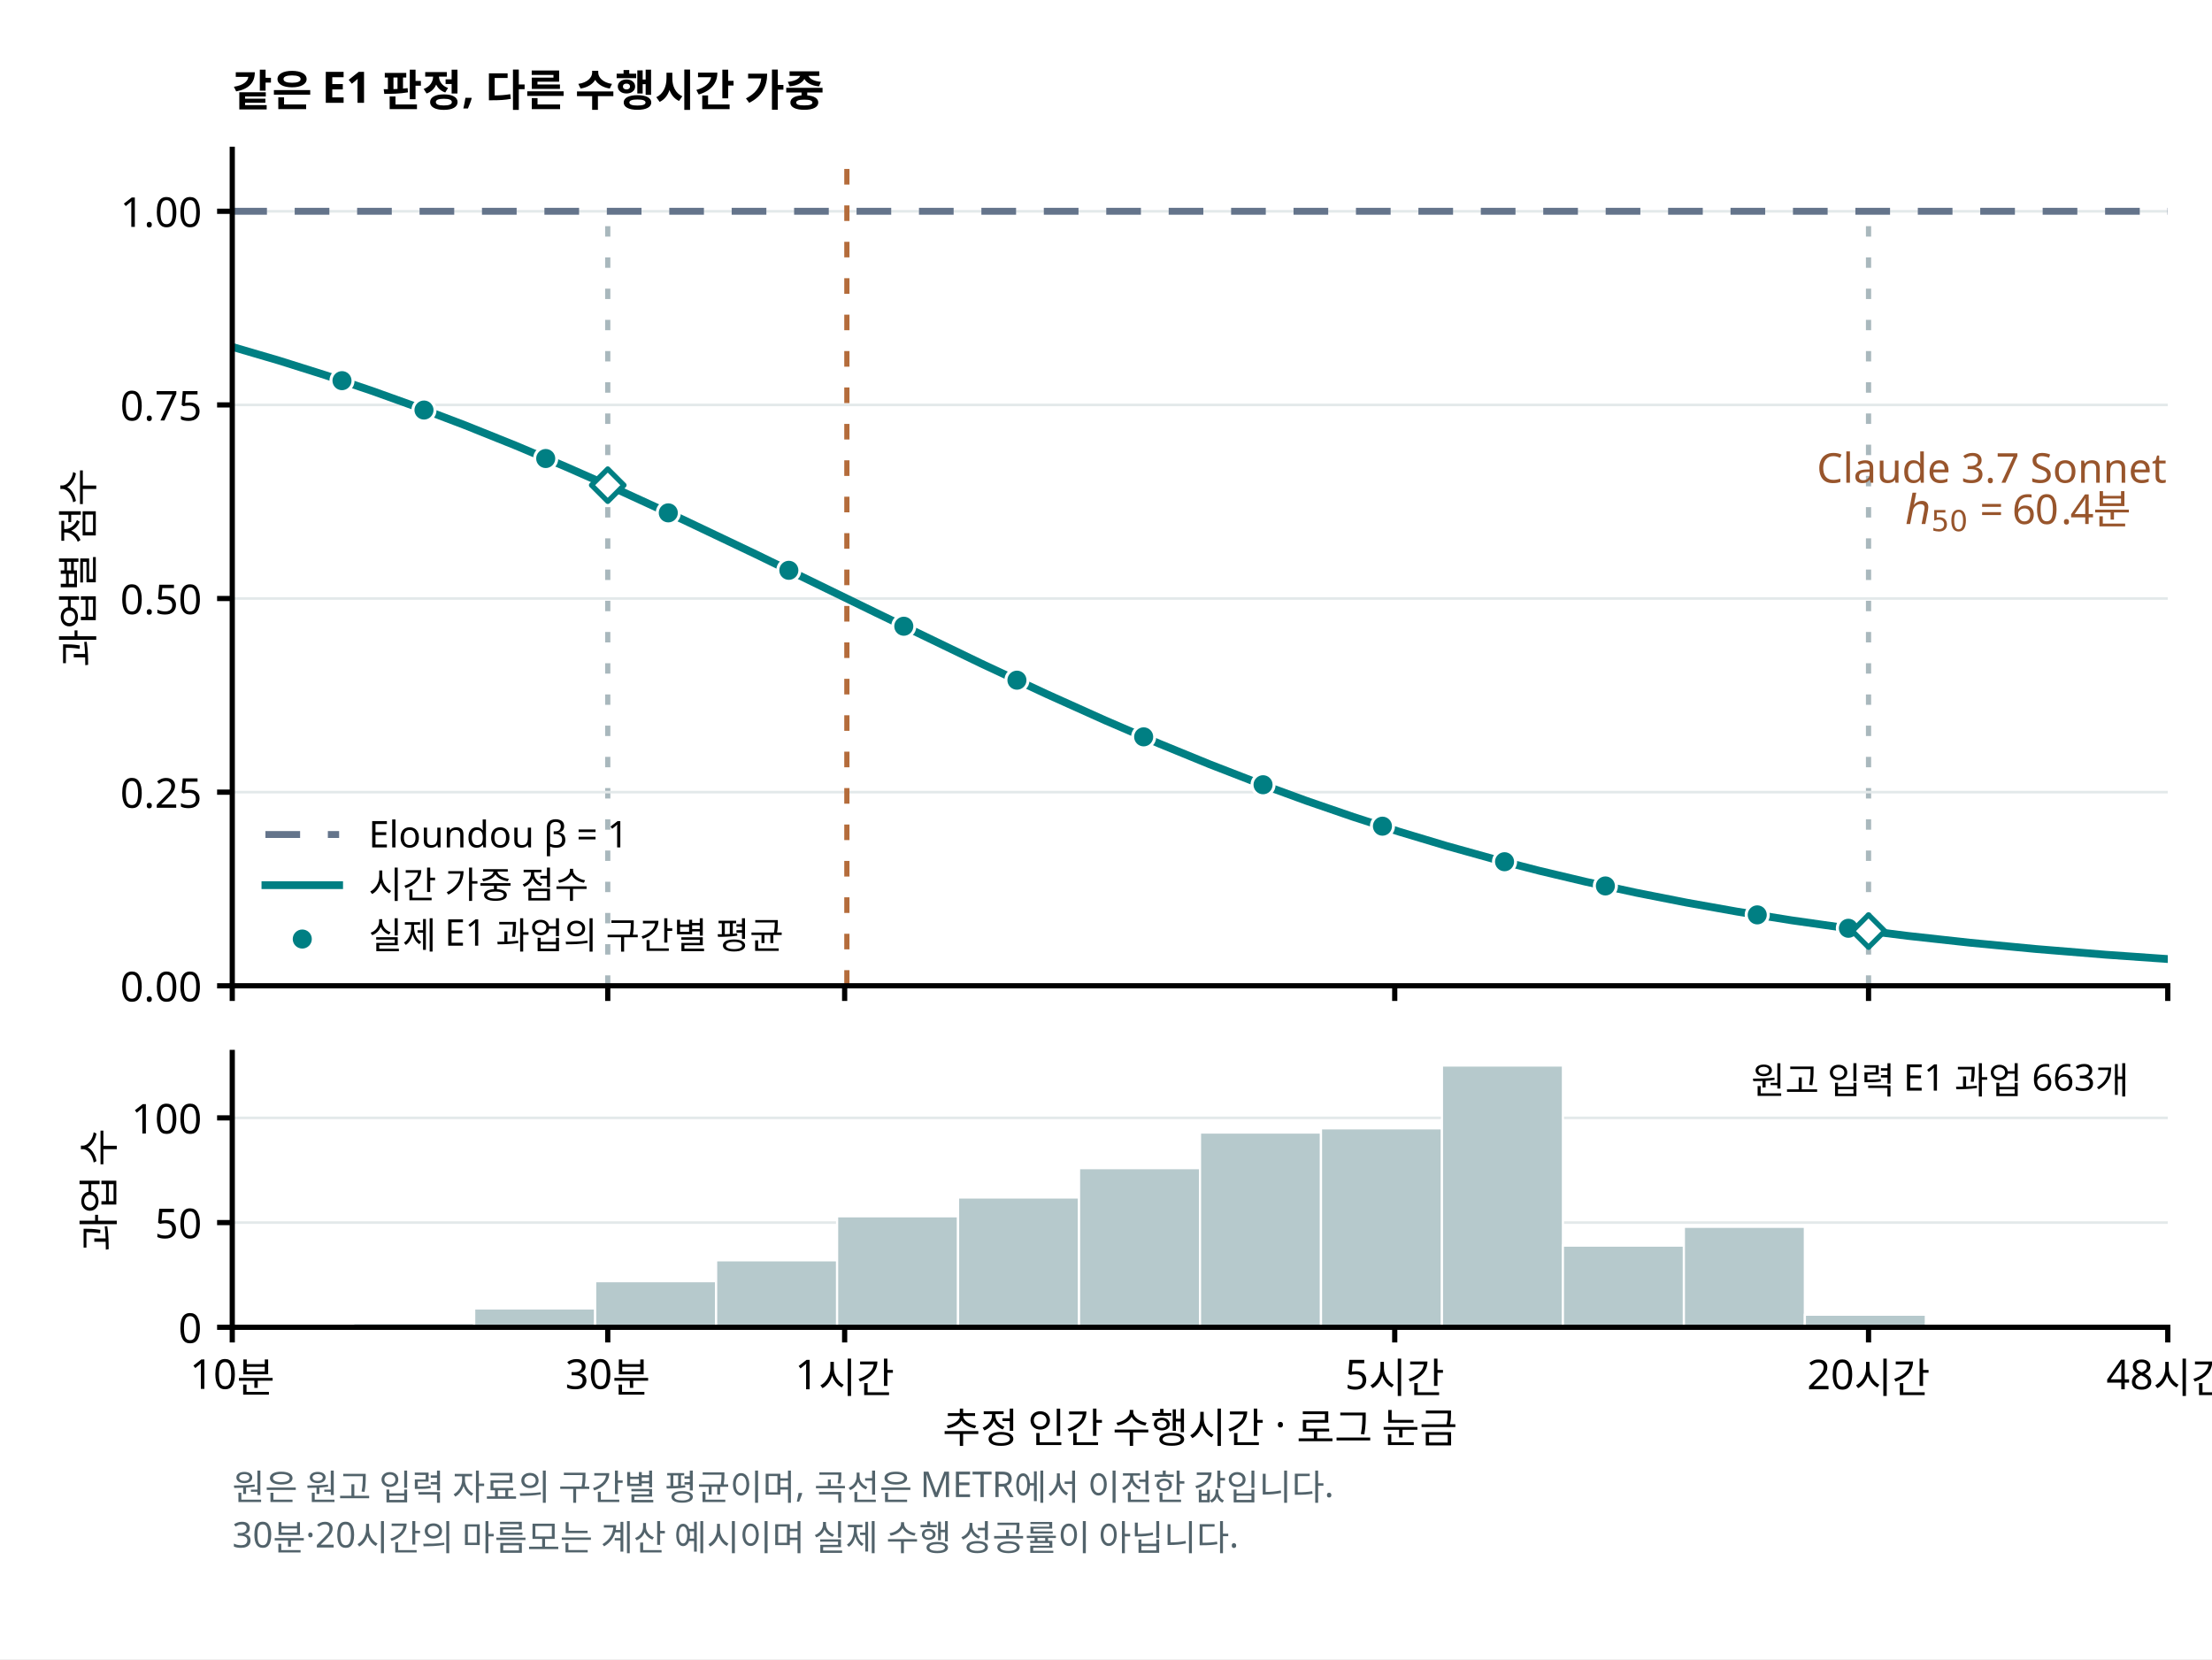
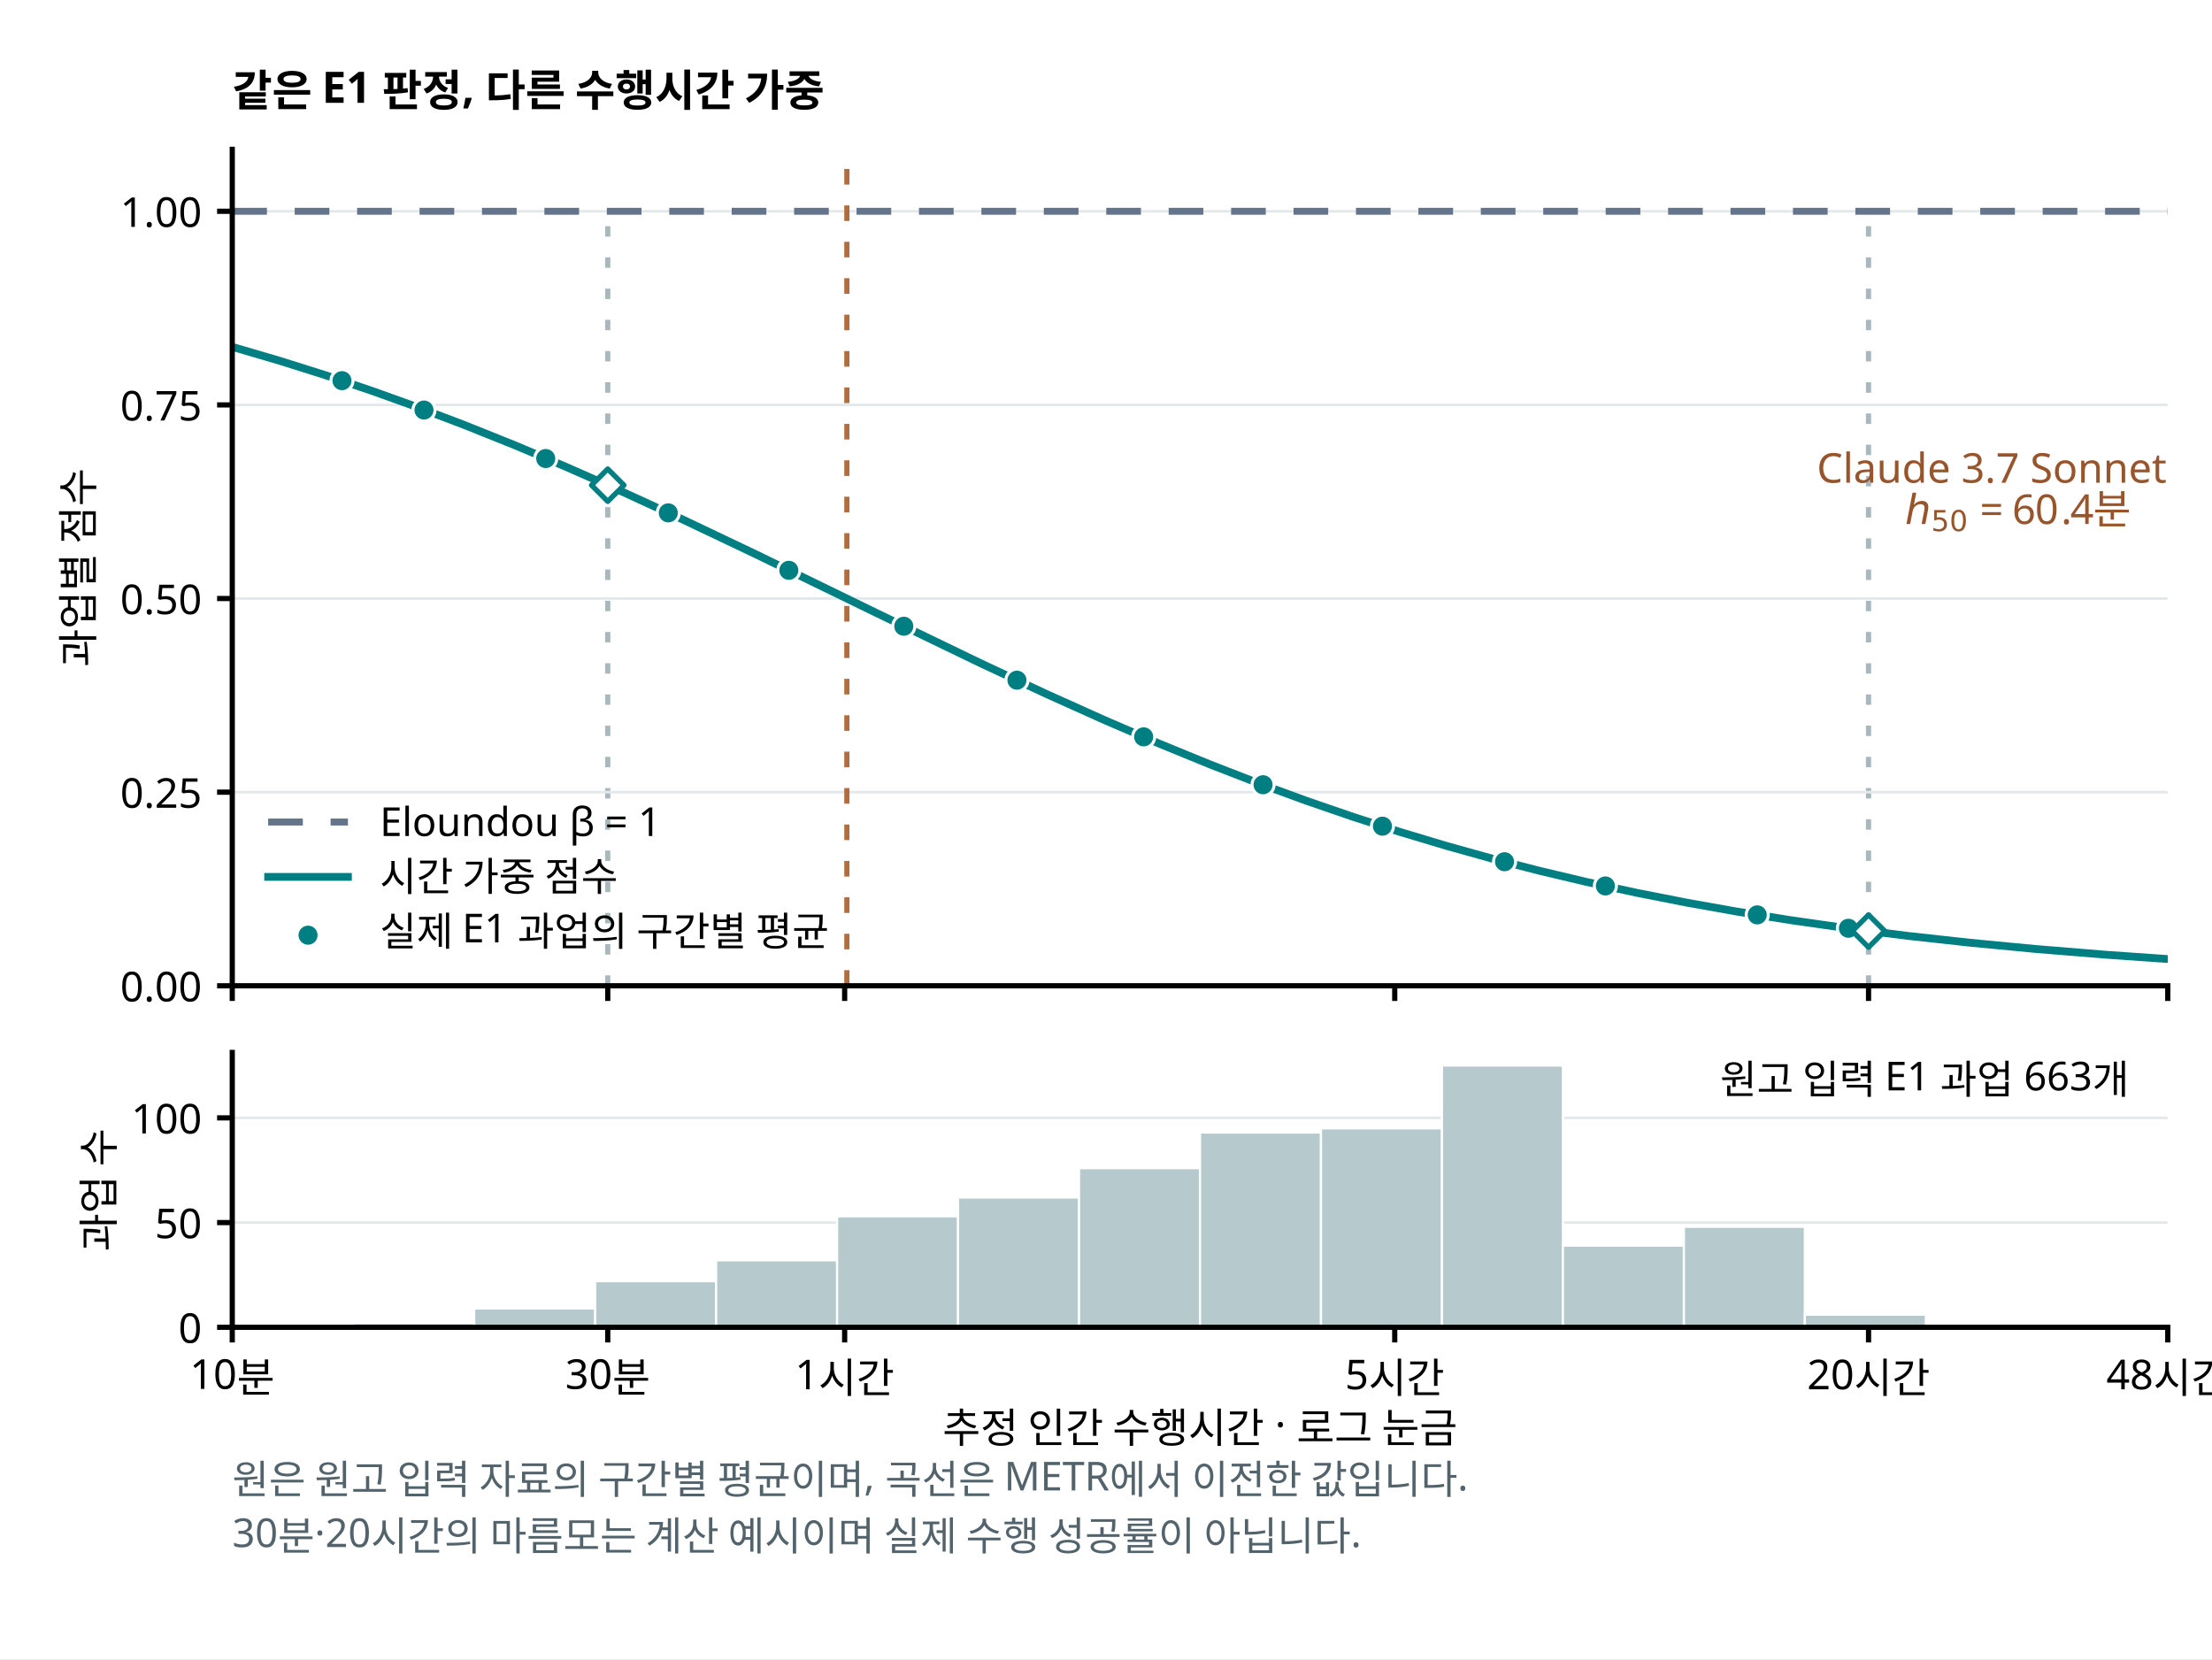
<svg xmlns="http://www.w3.org/2000/svg" xmlns:xlink="http://www.w3.org/1999/xlink" width="510.236pt" height="382.677pt" viewBox="0 0 510.236 382.677" version="1.1">
  <defs>
    <style type="text/css">*{stroke-linejoin: round; stroke-linecap: butt}</style>
  </defs>
  <g id="figure_1">
    <g id="patch_1">
      <path d="M 0 382.677 L 510.236 382.677 L 510.236 0 L 0 0 z " style="fill: #ffffff" />
    </g>
    <g id="axes_1">
      <g id="patch_2">
        <path d="M 53.575 227.371 L 500.031 227.371 L 500.031 34.441 L 53.575 34.441 z " style="fill: #ffffff" />
      </g>
      <g id="LineCollection_1">
-         <path d="M 140.187 227.371 L 140.187 48.732 " clip-path="url(#p7f0962692f)" style="fill: none; stroke-dasharray: 2.4,4.8; stroke-dashoffset: 0; stroke: #a9b8bd; stroke-width: 1.2" />
+         <path d="M 140.187 227.371 L 140.187 48.732 " clip-path="url(#p4c4b9db05d)" style="fill: none; stroke-dasharray: 2.4,4.8; stroke-dashoffset: 0; stroke: #a9b8bd; stroke-width: 1.2" />
      </g>
      <g id="LineCollection_2">
-         <path d="M 431.011 227.371 L 431.011 48.732 " clip-path="url(#p7f0962692f)" style="fill: none; stroke-dasharray: 2.4,4.8; stroke-dashoffset: 0; stroke: #a9b8bd; stroke-width: 1.2" />
+         <path d="M 431.011 227.371 L 431.011 48.732 " clip-path="url(#p4c4b9db05d)" style="fill: none; stroke-dasharray: 2.4,4.8; stroke-dashoffset: 0; stroke: #a9b8bd; stroke-width: 1.2" />
      </g>
      <g id="matplotlib.axis_1">
        <g id="xtick_1">
          <g id="line2d_1">
            <defs>
-               <path id="maabb47275e" d="M 0 0 L 0 3.5 " style="stroke: #000000; stroke-width: 1.2" />
+               <path id="m45abb5dfa4" d="M 0 0 L 0 3.5 " style="stroke: #000000; stroke-width: 1.2" />
            </defs>
            <g>
-               <use xlink:href="#maabb47275e" x="53.575" y="227.371" style="stroke: #000000; stroke-width: 1.2" />
+               <use xlink:href="#m45abb5dfa4" x="53.575" y="227.371" style="stroke: #000000; stroke-width: 1.2" />
            </g>
          </g>
        </g>
        <g id="xtick_2">
          <g id="line2d_2">
            <g>
-               <use xlink:href="#maabb47275e" x="140.187" y="227.371" style="stroke: #000000; stroke-width: 1.2" />
+               <use xlink:href="#m45abb5dfa4" x="140.187" y="227.371" style="stroke: #000000; stroke-width: 1.2" />
            </g>
          </g>
        </g>
        <g id="xtick_3">
          <g id="line2d_3">
            <g>
-               <use xlink:href="#maabb47275e" x="194.834" y="227.371" style="stroke: #000000; stroke-width: 1.2" />
+               <use xlink:href="#m45abb5dfa4" x="194.834" y="227.371" style="stroke: #000000; stroke-width: 1.2" />
            </g>
          </g>
        </g>
        <g id="xtick_4">
          <g id="line2d_4">
            <g>
-               <use xlink:href="#maabb47275e" x="321.719" y="227.371" style="stroke: #000000; stroke-width: 1.2" />
+               <use xlink:href="#m45abb5dfa4" x="321.719" y="227.371" style="stroke: #000000; stroke-width: 1.2" />
            </g>
          </g>
        </g>
        <g id="xtick_5">
          <g id="line2d_5">
            <g>
-               <use xlink:href="#maabb47275e" x="431.011" y="227.371" style="stroke: #000000; stroke-width: 1.2" />
+               <use xlink:href="#m45abb5dfa4" x="431.011" y="227.371" style="stroke: #000000; stroke-width: 1.2" />
            </g>
          </g>
        </g>
        <g id="xtick_6">
          <g id="line2d_6">
            <g>
-               <use xlink:href="#maabb47275e" x="500.031" y="227.371" style="stroke: #000000; stroke-width: 1.2" />
+               <use xlink:href="#m45abb5dfa4" x="500.031" y="227.371" style="stroke: #000000; stroke-width: 1.2" />
            </g>
          </g>
        </g>
        <g id="xtick_7" />
        <g id="xtick_8" />
        <g id="xtick_9" />
        <g id="xtick_10" />
        <g id="xtick_11" />
        <g id="xtick_12" />
        <g id="xtick_13" />
        <g id="xtick_14" />
        <g id="xtick_15" />
        <g id="xtick_16" />
        <g id="xtick_17" />
        <g id="xtick_18" />
        <g id="xtick_19" />
        <g id="xtick_20" />
      </g>
      <g id="matplotlib.axis_2">
        <g id="ytick_1">
          <g id="line2d_7">
-             <path d="M 53.575 227.371 L 500.031 227.371 " clip-path="url(#p7f0962692f)" style="fill: none; stroke: #e3e9ea; stroke-width: 0.6; stroke-linecap: square" />
+             <path d="M 53.575 227.371 L 500.031 227.371 " clip-path="url(#p4c4b9db05d)" style="fill: none; stroke: #e3e9ea; stroke-width: 0.6; stroke-linecap: square" />
          </g>
          <g id="line2d_8">
            <defs>
-               <path id="m2f745ae2d5" d="M 0 0 L -3.5 0 " style="stroke: #000000; stroke-width: 1.2" />
+               <path id="mfd1b8768a9" d="M 0 0 L -3.5 0 " style="stroke: #000000; stroke-width: 1.2" />
            </defs>
            <g>
-               <use xlink:href="#m2f745ae2d5" x="53.575" y="227.371" style="stroke: #000000; stroke-width: 1.2" />
+               <use xlink:href="#mfd1b8768a9" x="53.575" y="227.371" style="stroke: #000000; stroke-width: 1.2" />
            </g>
          </g>
          <g id="text_1">
            <text style="font-size: 9.5px; font-family: 'Apple SD Gothic Neo'; text-anchor: end" x="46.575" y="230.971" transform="rotate(-0 46.5748 230.9715)">0.00</text>
          </g>
        </g>
        <g id="ytick_2">
          <g id="line2d_9">
-             <path d="M 53.575 182.711 L 500.031 182.711 " clip-path="url(#p7f0962692f)" style="fill: none; stroke: #e3e9ea; stroke-width: 0.6; stroke-linecap: square" />
+             <path d="M 53.575 182.711 L 500.031 182.711 " clip-path="url(#p4c4b9db05d)" style="fill: none; stroke: #e3e9ea; stroke-width: 0.6; stroke-linecap: square" />
          </g>
          <g id="line2d_10">
            <g>
-               <use xlink:href="#m2f745ae2d5" x="53.575" y="182.711" style="stroke: #000000; stroke-width: 1.2" />
+               <use xlink:href="#mfd1b8768a9" x="53.575" y="182.711" style="stroke: #000000; stroke-width: 1.2" />
            </g>
          </g>
          <g id="text_2">
            <text style="font-size: 9.5px; font-family: 'Apple SD Gothic Neo'; text-anchor: end" x="46.575" y="186.312" transform="rotate(-0 46.5748 186.3117)">0.25</text>
          </g>
        </g>
        <g id="ytick_3">
          <g id="line2d_11">
-             <path d="M 53.575 138.052 L 500.031 138.052 " clip-path="url(#p7f0962692f)" style="fill: none; stroke: #e3e9ea; stroke-width: 0.6; stroke-linecap: square" />
+             <path d="M 53.575 138.052 L 500.031 138.052 " clip-path="url(#p4c4b9db05d)" style="fill: none; stroke: #e3e9ea; stroke-width: 0.6; stroke-linecap: square" />
          </g>
          <g id="line2d_12">
            <g>
-               <use xlink:href="#m2f745ae2d5" x="53.575" y="138.052" style="stroke: #000000; stroke-width: 1.2" />
+               <use xlink:href="#mfd1b8768a9" x="53.575" y="138.052" style="stroke: #000000; stroke-width: 1.2" />
            </g>
          </g>
          <g id="text_3">
            <text style="font-size: 9.5px; font-family: 'Apple SD Gothic Neo'; text-anchor: end" x="46.575" y="141.652" transform="rotate(-0 46.5748 141.6519)">0.50</text>
          </g>
        </g>
        <g id="ytick_4">
          <g id="line2d_13">
-             <path d="M 53.575 93.392 L 500.031 93.392 " clip-path="url(#p7f0962692f)" style="fill: none; stroke: #e3e9ea; stroke-width: 0.6; stroke-linecap: square" />
+             <path d="M 53.575 93.392 L 500.031 93.392 " clip-path="url(#p4c4b9db05d)" style="fill: none; stroke: #e3e9ea; stroke-width: 0.6; stroke-linecap: square" />
          </g>
          <g id="line2d_14">
            <g>
-               <use xlink:href="#m2f745ae2d5" x="53.575" y="93.392" style="stroke: #000000; stroke-width: 1.2" />
+               <use xlink:href="#mfd1b8768a9" x="53.575" y="93.392" style="stroke: #000000; stroke-width: 1.2" />
            </g>
          </g>
          <g id="text_4">
            <text style="font-size: 9.5px; font-family: 'Apple SD Gothic Neo'; text-anchor: end" x="46.575" y="96.992" transform="rotate(-0 46.5748 96.99218)">0.75</text>
          </g>
        </g>
        <g id="ytick_5">
          <g id="line2d_15">
-             <path d="M 53.575 48.732 L 500.031 48.732 " clip-path="url(#p7f0962692f)" style="fill: none; stroke: #e3e9ea; stroke-width: 0.6; stroke-linecap: square" />
+             <path d="M 53.575 48.732 L 500.031 48.732 " clip-path="url(#p4c4b9db05d)" style="fill: none; stroke: #e3e9ea; stroke-width: 0.6; stroke-linecap: square" />
          </g>
          <g id="line2d_16">
            <g>
-               <use xlink:href="#m2f745ae2d5" x="53.575" y="48.732" style="stroke: #000000; stroke-width: 1.2" />
+               <use xlink:href="#mfd1b8768a9" x="53.575" y="48.732" style="stroke: #000000; stroke-width: 1.2" />
            </g>
          </g>
          <g id="text_5">
            <text style="font-size: 9.5px; font-family: 'Apple SD Gothic Neo'; text-anchor: end" x="46.575" y="52.332" transform="rotate(-0 46.5748 52.33242)">1.00</text>
          </g>
        </g>
        <g id="text_6">
          <text style="font-size: 9.5px; font-family: 'Apple SD Gothic Neo'; text-anchor: middle" x="21.467" y="130.906" transform="rotate(-90 21.46699 130.906)">과업별 점수</text>
        </g>
      </g>
      <g id="line2d_17">
-         <path d="M 53.575 48.732 L 500.031 48.732 L 500.031 48.732 " clip-path="url(#p7f0962692f)" style="fill: none; stroke-dasharray: 8,6.4; stroke-dashoffset: 0; stroke: #64748b; stroke-width: 1.6" />
+         <path d="M 53.575 48.732 L 500.031 48.732 L 500.031 48.732 " clip-path="url(#p4c4b9db05d)" style="fill: none; stroke-dasharray: 8,6.4; stroke-dashoffset: 0; stroke: #64748b; stroke-width: 1.6" />
      </g>
      <g id="line2d_18">
-         <path d="M 53.575 80.009 L 64.311 83.154 L 75.048 86.534 L 85.784 90.151 L 96.521 94.002 L 107.257 98.083 L 118.888 102.752 L 130.519 107.661 L 143.045 113.189 L 157.36 119.767 L 174.36 127.85 L 202.095 141.347 L 226.252 153.002 L 241.462 160.106 L 254.883 166.139 L 267.409 171.526 L 279.04 176.288 L 290.671 180.798 L 301.407 184.725 L 312.144 188.418 L 322.88 191.875 L 333.617 195.096 L 344.353 198.085 L 355.09 200.847 L 365.826 203.39 L 377.457 205.91 L 389.088 208.198 L 400.719 210.268 L 413.245 212.272 L 426.666 214.181 L 440.086 215.865 L 454.402 217.439 L 469.612 218.889 L 485.716 220.203 L 500.031 221.206 L 500.031 221.206 " clip-path="url(#p7f0962692f)" style="fill: none; stroke: #007f83; stroke-width: 1.8; stroke-linecap: square" />
+         <path d="M 53.575 80.009 L 64.311 83.154 L 75.048 86.534 L 85.784 90.151 L 96.521 94.002 L 107.257 98.083 L 118.888 102.752 L 130.519 107.661 L 143.045 113.189 L 157.36 119.767 L 174.36 127.85 L 202.095 141.347 L 226.252 153.002 L 241.462 160.106 L 254.883 166.139 L 267.409 171.526 L 279.04 176.288 L 290.671 180.798 L 301.407 184.725 L 312.144 188.418 L 322.88 191.875 L 333.617 195.096 L 344.353 198.085 L 355.09 200.847 L 365.826 203.39 L 377.457 205.91 L 389.088 208.198 L 400.719 210.268 L 413.245 212.272 L 426.666 214.181 L 440.086 215.865 L 454.402 217.439 L 469.612 218.889 L 485.716 220.203 L 500.031 221.206 L 500.031 221.206 " clip-path="url(#p4c4b9db05d)" style="fill: none; stroke: #007f83; stroke-width: 1.8; stroke-linecap: square" />
      </g>
      <g id="line2d_19">
-         <path d="M 195.343 227.371 L 195.343 34.441 " clip-path="url(#p7f0962692f)" style="fill: none; stroke-dasharray: 3.6,4.8; stroke-dashoffset: 0; stroke: #b46c3b; stroke-width: 1.2" />
+         <path d="M 195.343 227.371 L 195.343 34.441 " clip-path="url(#p4c4b9db05d)" style="fill: none; stroke-dasharray: 3.6,4.8; stroke-dashoffset: 0; stroke: #b46c3b; stroke-width: 1.2" />
      </g>
      <g id="patch_3">
        <path d="M 53.575 227.371 L 53.575 34.441 " style="fill: none; stroke: #000000; stroke-width: 1.2; stroke-linejoin: miter; stroke-linecap: square" />
      </g>
      <g id="patch_4">
        <path d="M 53.575 227.371 L 500.031 227.371 " style="fill: none; stroke: #000000; stroke-width: 1.2; stroke-linejoin: miter; stroke-linecap: square" />
      </g>
      <g id="text_7">
        <text style="font-size: 9.5px; font-family: 'Apple SD Gothic Neo'; fill: #98552c" transform="translate(419.0745 111.3385)">Claude 3.7 Sonnet</text>
        <g style="fill: #98552c" transform="translate(439.4224 121.2369)">
          <text>
            <tspan x="0" y="-0.375" style="font-style: oblique; font-size: 9.5px; font-family: 'DejaVu Sans'; fill: #98552c">h</tspan>
            <tspan x="6.021" y="1.266" style="font-size: 6.65px; font-family: 'DejaVu Sans'; fill: #98552c">5</tspan>
            <tspan x="10.252" y="1.266" style="font-size: 6.65px; font-family: 'DejaVu Sans'; fill: #98552c">0</tspan>
            <tspan x="14.756" y="-0.375" style="font-size: 9.5px; font-family: 'Apple SD Gothic Neo'; fill: #98552c"> </tspan>
            <tspan x="17.255" y="-0.375" style="font-size: 9.5px; font-family: 'Apple SD Gothic Neo'; fill: #98552c">=</tspan>
            <tspan x="22.223" y="-0.375" style="font-size: 9.5px; font-family: 'Apple SD Gothic Neo'; fill: #98552c"> </tspan>
            <tspan x="24.722" y="-0.375" style="font-size: 9.5px; font-family: 'Apple SD Gothic Neo'; fill: #98552c">6</tspan>
            <tspan x="29.985" y="-0.375" style="font-size: 9.5px; font-family: 'Apple SD Gothic Neo'; fill: #98552c">0</tspan>
            <tspan x="35.97" y="-0.375" style="font-size: 9.5px; font-family: 'Apple SD Gothic Neo'; fill: #98552c">.</tspan>
            <tspan x="38.117" y="-0.375" style="font-size: 9.5px; font-family: 'Apple SD Gothic Neo'; fill: #98552c">4</tspan>
            <tspan x="43.389" y="-0.375" style="font-size: 9.5px; font-family: 'Apple SD Gothic Neo'; fill: #98552c">분</tspan>
          </text>
        </g>
      </g>
      <g id="text_8">
        <text style="font-weight: 700; font-size: 10px; font-family: 'Apple SD Gothic Neo'; text-anchor: start" x="53.575" y="24.441" transform="rotate(-0 53.5748 24.44094)">같은 E1 판정, 다른 수행시간 가중</text>
      </g>
      <g id="PathCollection_1">
        <defs>
-           <path id="mb1c632ff16" d="M 0 2.55 C 0.676 2.55 1.325 2.281 1.803 1.803 C 2.281 1.325 2.55 0.676 2.55 0 C 2.55 -0.676 2.281 -1.325 1.803 -1.803 C 1.325 -2.281 0.676 -2.55 0 -2.55 C -0.676 -2.55 -1.325 -2.281 -1.803 -1.803 C -2.281 -1.325 -2.55 -0.676 -2.55 0 C -2.55 0.676 -2.281 1.325 -1.803 1.803 C -1.325 2.281 -0.676 2.55 0 2.55 z " style="stroke: #ffffff; stroke-width: 0.7" />
+           <path id="mfd9690dfcd" d="M 0 2.55 C 0.676 2.55 1.325 2.281 1.803 1.803 C 2.281 1.325 2.55 0.676 2.55 0 C 2.55 -0.676 2.281 -1.325 1.803 -1.803 C 1.325 -2.281 0.676 -2.55 0 -2.55 C -0.676 -2.55 -1.325 -2.281 -1.803 -1.803 C -2.281 -1.325 -2.55 -0.676 -2.55 0 C -2.55 0.676 -2.281 1.325 -1.803 1.803 C -1.325 2.281 -0.676 2.55 0 2.55 z " style="stroke: #ffffff; stroke-width: 0.7" />
        </defs>
-         <g clip-path="url(#p7f0962692f)">
-           <use xlink:href="#mb1c632ff16" x="78.886" y="87.8" style="fill: #007f83; stroke: #ffffff; stroke-width: 0.7" />
-           <use xlink:href="#mb1c632ff16" x="97.801" y="94.577" style="fill: #007f83; stroke: #ffffff; stroke-width: 0.7" />
-           <use xlink:href="#mb1c632ff16" x="125.877" y="105.759" style="fill: #007f83; stroke: #ffffff; stroke-width: 0.7" />
-           <use xlink:href="#mb1c632ff16" x="154.155" y="118.293" style="fill: #007f83; stroke: #ffffff; stroke-width: 0.7" />
-           <use xlink:href="#mb1c632ff16" x="181.959" y="131.543" style="fill: #007f83; stroke: #ffffff; stroke-width: 0.7" />
-           <use xlink:href="#mb1c632ff16" x="208.476" y="144.443" style="fill: #007f83; stroke: #ffffff; stroke-width: 0.7" />
-           <use xlink:href="#mb1c632ff16" x="234.575" y="156.884" style="fill: #007f83; stroke: #ffffff; stroke-width: 0.7" />
-           <use xlink:href="#mb1c632ff16" x="263.806" y="169.955" style="fill: #007f83; stroke: #ffffff; stroke-width: 0.7" />
-           <use xlink:href="#mb1c632ff16" x="291.346" y="181.001" style="fill: #007f83; stroke: #ffffff; stroke-width: 0.7" />
-           <use xlink:href="#mb1c632ff16" x="318.885" y="190.56" style="fill: #007f83; stroke: #ffffff; stroke-width: 0.7" />
-           <use xlink:href="#mb1c632ff16" x="347.049" y="198.758" style="fill: #007f83; stroke: #ffffff; stroke-width: 0.7" />
-           <use xlink:href="#mb1c632ff16" x="370.309" y="204.345" style="fill: #007f83; stroke: #ffffff; stroke-width: 0.7" />
-           <use xlink:href="#mb1c632ff16" x="405.338" y="211.017" style="fill: #007f83; stroke: #ffffff; stroke-width: 0.7" />
-           <use xlink:href="#mb1c632ff16" x="426.364" y="214.108" style="fill: #007f83; stroke: #ffffff; stroke-width: 0.7" />
+         <g clip-path="url(#p4c4b9db05d)">
+           <use xlink:href="#mfd9690dfcd" x="78.886" y="87.8" style="fill: #007f83; stroke: #ffffff; stroke-width: 0.7" />
+           <use xlink:href="#mfd9690dfcd" x="97.801" y="94.577" style="fill: #007f83; stroke: #ffffff; stroke-width: 0.7" />
+           <use xlink:href="#mfd9690dfcd" x="125.877" y="105.759" style="fill: #007f83; stroke: #ffffff; stroke-width: 0.7" />
+           <use xlink:href="#mfd9690dfcd" x="154.155" y="118.293" style="fill: #007f83; stroke: #ffffff; stroke-width: 0.7" />
+           <use xlink:href="#mfd9690dfcd" x="181.959" y="131.543" style="fill: #007f83; stroke: #ffffff; stroke-width: 0.7" />
+           <use xlink:href="#mfd9690dfcd" x="208.476" y="144.443" style="fill: #007f83; stroke: #ffffff; stroke-width: 0.7" />
+           <use xlink:href="#mfd9690dfcd" x="234.575" y="156.884" style="fill: #007f83; stroke: #ffffff; stroke-width: 0.7" />
+           <use xlink:href="#mfd9690dfcd" x="263.806" y="169.955" style="fill: #007f83; stroke: #ffffff; stroke-width: 0.7" />
+           <use xlink:href="#mfd9690dfcd" x="291.346" y="181.001" style="fill: #007f83; stroke: #ffffff; stroke-width: 0.7" />
+           <use xlink:href="#mfd9690dfcd" x="318.885" y="190.56" style="fill: #007f83; stroke: #ffffff; stroke-width: 0.7" />
+           <use xlink:href="#mfd9690dfcd" x="347.049" y="198.758" style="fill: #007f83; stroke: #ffffff; stroke-width: 0.7" />
+           <use xlink:href="#mfd9690dfcd" x="370.309" y="204.345" style="fill: #007f83; stroke: #ffffff; stroke-width: 0.7" />
+           <use xlink:href="#mfd9690dfcd" x="405.338" y="211.017" style="fill: #007f83; stroke: #ffffff; stroke-width: 0.7" />
+           <use xlink:href="#mfd9690dfcd" x="426.364" y="214.108" style="fill: #007f83; stroke: #ffffff; stroke-width: 0.7" />
        </g>
      </g>
      <g id="legend_1">
        <g id="line2d_20">
-           <path d="M 61.225 192.479 L 69.725 192.479 L 78.225 192.479 " style="fill: none; stroke-dasharray: 8,6.4; stroke-dashoffset: 0; stroke: #64748b; stroke-width: 1.6" />
+           <path d="M 61.855 189.605 L 71.055 189.605 L 80.255 189.605 " style="fill: none; stroke-dasharray: 8,6.4; stroke-dashoffset: 0; stroke: #64748b; stroke-width: 1.6" />
        </g>
        <g id="text_9">
-           <text style="font-size: 8.5px; font-family: 'Apple SD Gothic Neo'; text-anchor: start" x="85.025" y="195.454" transform="rotate(-0 85.0248 195.4536)">Eloundou β = 1</text>
+           <text style="font-size: 9.2px; font-family: 'Apple SD Gothic Neo'; text-anchor: start" x="87.615" y="192.825" transform="rotate(-0 87.6148 192.8251)">Eloundou β = 1</text>
        </g>
        <g id="line2d_21">
-           <path d="M 61.225 204.166 L 69.725 204.166 L 78.225 204.166 " style="fill: none; stroke: #007f83; stroke-width: 1.8; stroke-linecap: square" />
+           <path d="M 61.855 202.255 L 71.055 202.255 L 80.255 202.255 " style="fill: none; stroke: #007f83; stroke-width: 1.8; stroke-linecap: square" />
        </g>
        <g id="text_10">
-           <text style="font-size: 8.5px; font-family: 'Apple SD Gothic Neo'; text-anchor: start" x="85.025" y="207.141" transform="rotate(-0 85.0248 207.1411)">시간 가중 점수</text>
+           <text style="font-size: 9.2px; font-family: 'Apple SD Gothic Neo'; text-anchor: start" x="87.615" y="205.475" transform="rotate(-0 87.6148 205.4751)">시간 가중 점수</text>
        </g>
        <g id="PathCollection_2">
          <g>
-             <use xlink:href="#mb1c632ff16" x="69.725" y="216.589" style="fill: #007f83; stroke: #ffffff; stroke-width: 0.7" />
+             <use xlink:href="#mfd9690dfcd" x="71.055" y="215.701" style="fill: #007f83; stroke: #ffffff; stroke-width: 0.7" />
          </g>
        </g>
        <g id="text_11">
-           <text style="font-size: 8.5px; font-family: 'Apple SD Gothic Neo'; text-anchor: start" x="85.025" y="218.821" transform="rotate(-0 85.0248 218.8206)">실제 E1 과업의 구간별 평균</text>
+           <text style="font-size: 9.2px; font-family: 'Apple SD Gothic Neo'; text-anchor: start" x="87.615" y="218.116" transform="rotate(-0 87.6148 218.1165)">실제 E1 과업의 구간별 평균</text>
        </g>
      </g>
      <g id="PathCollection_3">
        <defs>
-           <path id="m40255c783e" d="M -0 3.742 L 3.742 0 L 0 -3.742 L -3.742 -0 z " style="stroke: #007f83; stroke-width: 1.2" />
+           <path id="m42428bbd95" d="M -0 3.742 L 3.742 0 L 0 -3.742 L -3.742 -0 z " style="stroke: #007f83; stroke-width: 1.2" />
        </defs>
-         <g clip-path="url(#p7f0962692f)">
-           <use xlink:href="#m40255c783e" x="140.187" y="111.907" style="fill: #ffffff; stroke: #007f83; stroke-width: 1.2" />
+         <g clip-path="url(#p4c4b9db05d)">
+           <use xlink:href="#m42428bbd95" x="140.187" y="111.907" style="fill: #ffffff; stroke: #007f83; stroke-width: 1.2" />
        </g>
      </g>
      <g id="PathCollection_4">
-         <g clip-path="url(#p7f0962692f)">
-           <use xlink:href="#m40255c783e" x="431.011" y="214.749" style="fill: #ffffff; stroke: #007f83; stroke-width: 1.2" />
+         <g clip-path="url(#p4c4b9db05d)">
+           <use xlink:href="#m42428bbd95" x="431.011" y="214.749" style="fill: #ffffff; stroke: #007f83; stroke-width: 1.2" />
        </g>
      </g>
    </g>
    <g id="axes_2">
      <g id="patch_5">
        <path d="M 53.575 306.142 L 500.031 306.142 L 500.031 242.75 L 53.575 242.75 z " style="fill: #ffffff" />
      </g>
      <g id="matplotlib.axis_3">
        <g id="xtick_21">
          <g id="line2d_22">
            <g>
-               <use xlink:href="#maabb47275e" x="53.575" y="306.142" style="stroke: #000000; stroke-width: 1.2" />
+               <use xlink:href="#m45abb5dfa4" x="53.575" y="306.142" style="stroke: #000000; stroke-width: 1.2" />
            </g>
          </g>
          <g id="text_12">
            <text style="font-size: 9.5px; font-family: 'Apple SD Gothic Neo'; text-anchor: middle" x="53.575" y="320.342" transform="rotate(-0 53.5748 320.3424)">10분</text>
          </g>
        </g>
        <g id="xtick_22">
          <g id="line2d_23">
            <g>
-               <use xlink:href="#maabb47275e" x="140.187" y="306.142" style="stroke: #000000; stroke-width: 1.2" />
+               <use xlink:href="#m45abb5dfa4" x="140.187" y="306.142" style="stroke: #000000; stroke-width: 1.2" />
            </g>
          </g>
          <g id="text_13">
            <text style="font-size: 9.5px; font-family: 'Apple SD Gothic Neo'; text-anchor: middle" x="140.187" y="320.342" transform="rotate(-0 140.1872 320.3424)">30분</text>
          </g>
        </g>
        <g id="xtick_23">
          <g id="line2d_24">
            <g>
-               <use xlink:href="#maabb47275e" x="194.834" y="306.142" style="stroke: #000000; stroke-width: 1.2" />
+               <use xlink:href="#m45abb5dfa4" x="194.834" y="306.142" style="stroke: #000000; stroke-width: 1.2" />
            </g>
          </g>
          <g id="text_14">
            <text style="font-size: 9.5px; font-family: 'Apple SD Gothic Neo'; text-anchor: middle" x="194.834" y="320.439" transform="rotate(-0 194.8336 320.4389)">1시간</text>
          </g>
        </g>
        <g id="xtick_24">
          <g id="line2d_25">
            <g>
-               <use xlink:href="#maabb47275e" x="321.719" y="306.142" style="stroke: #000000; stroke-width: 1.2" />
+               <use xlink:href="#m45abb5dfa4" x="321.719" y="306.142" style="stroke: #000000; stroke-width: 1.2" />
            </g>
          </g>
          <g id="text_15">
            <text style="font-size: 9.5px; font-family: 'Apple SD Gothic Neo'; text-anchor: middle" x="321.719" y="320.439" transform="rotate(-0 321.7185 320.4389)">5시간</text>
          </g>
        </g>
        <g id="xtick_25">
          <g id="line2d_26">
            <g>
-               <use xlink:href="#maabb47275e" x="431.011" y="306.142" style="stroke: #000000; stroke-width: 1.2" />
+               <use xlink:href="#m45abb5dfa4" x="431.011" y="306.142" style="stroke: #000000; stroke-width: 1.2" />
            </g>
          </g>
          <g id="text_16">
            <text style="font-size: 9.5px; font-family: 'Apple SD Gothic Neo'; text-anchor: middle" x="431.011" y="320.439" transform="rotate(-0 431.0113 320.4389)">20시간</text>
          </g>
        </g>
        <g id="xtick_26">
          <g id="line2d_27">
            <g>
-               <use xlink:href="#maabb47275e" x="500.031" y="306.142" style="stroke: #000000; stroke-width: 1.2" />
+               <use xlink:href="#m45abb5dfa4" x="500.031" y="306.142" style="stroke: #000000; stroke-width: 1.2" />
            </g>
          </g>
          <g id="text_17">
            <text style="font-size: 9.5px; font-family: 'Apple SD Gothic Neo'; text-anchor: middle" x="500.031" y="320.439" transform="rotate(-0 500.0315 320.4389)">48시간</text>
          </g>
        </g>
        <g id="xtick_27" />
        <g id="xtick_28" />
        <g id="xtick_29" />
        <g id="xtick_30" />
        <g id="xtick_31" />
        <g id="xtick_32" />
        <g id="xtick_33" />
        <g id="xtick_34" />
        <g id="xtick_35" />
        <g id="xtick_36" />
        <g id="xtick_37" />
        <g id="xtick_38" />
        <g id="xtick_39" />
        <g id="xtick_40" />
        <g id="text_18">
          <text style="font-size: 9.5px; font-family: 'Apple SD Gothic Neo'; text-anchor: middle" x="276.803" y="332.751" transform="rotate(-0 276.8032 332.7514)">추정 인간 수행시간 · 로그 눈금</text>
        </g>
      </g>
      <g id="matplotlib.axis_4">
        <g id="ytick_6">
          <g id="line2d_28">
-             <path d="M 53.575 306.142 L 500.031 306.142 " clip-path="url(#pb8526e1ca8)" style="fill: none; stroke: #e3e9ea; stroke-width: 0.6; stroke-linecap: square" />
+             <path d="M 53.575 306.142 L 500.031 306.142 " clip-path="url(#p2270509681)" style="fill: none; stroke: #e3e9ea; stroke-width: 0.6; stroke-linecap: square" />
          </g>
          <g id="line2d_29">
            <g>
-               <use xlink:href="#m2f745ae2d5" x="53.575" y="306.142" style="stroke: #000000; stroke-width: 1.2" />
+               <use xlink:href="#mfd1b8768a9" x="53.575" y="306.142" style="stroke: #000000; stroke-width: 1.2" />
            </g>
          </g>
          <g id="text_19">
            <text style="font-size: 9.5px; font-family: 'Apple SD Gothic Neo'; text-anchor: end" x="46.575" y="309.742" transform="rotate(-0 46.5748 309.7421)">0</text>
          </g>
        </g>
        <g id="ytick_7">
          <g id="line2d_30">
-             <path d="M 53.575 281.993 L 500.031 281.993 " clip-path="url(#pb8526e1ca8)" style="fill: none; stroke: #e3e9ea; stroke-width: 0.6; stroke-linecap: square" />
+             <path d="M 53.575 281.993 L 500.031 281.993 " clip-path="url(#p2270509681)" style="fill: none; stroke: #e3e9ea; stroke-width: 0.6; stroke-linecap: square" />
          </g>
          <g id="line2d_31">
            <g>
-               <use xlink:href="#m2f745ae2d5" x="53.575" y="281.993" style="stroke: #000000; stroke-width: 1.2" />
+               <use xlink:href="#mfd1b8768a9" x="53.575" y="281.993" style="stroke: #000000; stroke-width: 1.2" />
            </g>
          </g>
          <g id="text_20">
            <text style="font-size: 9.5px; font-family: 'Apple SD Gothic Neo'; text-anchor: end" x="46.575" y="285.593" transform="rotate(-0 46.5748 285.593)">50</text>
          </g>
        </g>
        <g id="ytick_8">
          <g id="line2d_32">
-             <path d="M 53.575 257.844 L 500.031 257.844 " clip-path="url(#pb8526e1ca8)" style="fill: none; stroke: #e3e9ea; stroke-width: 0.6; stroke-linecap: square" />
+             <path d="M 53.575 257.844 L 500.031 257.844 " clip-path="url(#p2270509681)" style="fill: none; stroke: #e3e9ea; stroke-width: 0.6; stroke-linecap: square" />
          </g>
          <g id="line2d_33">
            <g>
-               <use xlink:href="#m2f745ae2d5" x="53.575" y="257.844" style="stroke: #000000; stroke-width: 1.2" />
+               <use xlink:href="#mfd1b8768a9" x="53.575" y="257.844" style="stroke: #000000; stroke-width: 1.2" />
            </g>
          </g>
          <g id="text_21">
            <text style="font-size: 9.5px; font-family: 'Apple SD Gothic Neo'; text-anchor: end" x="46.575" y="261.444" transform="rotate(-0 46.5748 261.4439)">100</text>
          </g>
        </g>
        <g id="text_22">
          <text style="font-size: 9.5px; font-family: 'Apple SD Gothic Neo'; text-anchor: middle" x="26.207" y="274.446" transform="rotate(-90 26.2066 274.4461)">과업 수</text>
        </g>
      </g>
      <g id="patch_6">
-         <path d="M 53.575 306.142 L 81.478 306.142 L 81.478 305.659 L 53.575 305.659 z " clip-path="url(#pb8526e1ca8)" style="fill: #b6c9cc; stroke: #ffffff; stroke-width: 0.5; stroke-linejoin: miter" />
+         <path d="M 53.575 306.142 L 81.478 306.142 L 81.478 305.659 L 53.575 305.659 z " clip-path="url(#p2270509681)" style="fill: #b6c9cc; stroke: #ffffff; stroke-width: 0.5; stroke-linejoin: miter" />
      </g>
      <g id="patch_7">
-         <path d="M 81.478 306.142 L 109.382 306.142 L 109.382 305.176 L 81.478 305.176 z " clip-path="url(#pb8526e1ca8)" style="fill: #b6c9cc; stroke: #ffffff; stroke-width: 0.5; stroke-linejoin: miter" />
+         <path d="M 81.478 306.142 L 109.382 306.142 L 109.382 305.176 L 81.478 305.176 z " clip-path="url(#p2270509681)" style="fill: #b6c9cc; stroke: #ffffff; stroke-width: 0.5; stroke-linejoin: miter" />
      </g>
      <g id="patch_8">
-         <path d="M 109.382 306.142 L 137.285 306.142 L 137.285 301.795 L 109.382 301.795 z " clip-path="url(#pb8526e1ca8)" style="fill: #b6c9cc; stroke: #ffffff; stroke-width: 0.5; stroke-linejoin: miter" />
+         <path d="M 109.382 306.142 L 137.285 306.142 L 137.285 301.795 L 109.382 301.795 z " clip-path="url(#p2270509681)" style="fill: #b6c9cc; stroke: #ffffff; stroke-width: 0.5; stroke-linejoin: miter" />
      </g>
      <g id="patch_9">
-         <path d="M 137.285 306.142 L 165.189 306.142 L 165.189 295.516 L 137.285 295.516 z " clip-path="url(#pb8526e1ca8)" style="fill: #b6c9cc; stroke: #ffffff; stroke-width: 0.5; stroke-linejoin: miter" />
+         <path d="M 137.285 306.142 L 165.189 306.142 L 165.189 295.516 L 137.285 295.516 z " clip-path="url(#p2270509681)" style="fill: #b6c9cc; stroke: #ffffff; stroke-width: 0.5; stroke-linejoin: miter" />
      </g>
      <g id="patch_10">
-         <path d="M 165.189 306.142 L 193.093 306.142 L 193.093 290.686 L 165.189 290.686 z " clip-path="url(#pb8526e1ca8)" style="fill: #b6c9cc; stroke: #ffffff; stroke-width: 0.5; stroke-linejoin: miter" />
+         <path d="M 165.189 306.142 L 193.093 306.142 L 193.093 290.686 L 165.189 290.686 z " clip-path="url(#p2270509681)" style="fill: #b6c9cc; stroke: #ffffff; stroke-width: 0.5; stroke-linejoin: miter" />
      </g>
      <g id="patch_11">
-         <path d="M 193.093 306.142 L 220.996 306.142 L 220.996 280.544 L 193.093 280.544 z " clip-path="url(#pb8526e1ca8)" style="fill: #b6c9cc; stroke: #ffffff; stroke-width: 0.5; stroke-linejoin: miter" />
+         <path d="M 193.093 306.142 L 220.996 306.142 L 220.996 280.544 L 193.093 280.544 z " clip-path="url(#p2270509681)" style="fill: #b6c9cc; stroke: #ffffff; stroke-width: 0.5; stroke-linejoin: miter" />
      </g>
      <g id="patch_12">
-         <path d="M 220.996 306.142 L 248.9 306.142 L 248.9 276.197 L 220.996 276.197 z " clip-path="url(#pb8526e1ca8)" style="fill: #b6c9cc; stroke: #ffffff; stroke-width: 0.5; stroke-linejoin: miter" />
+         <path d="M 220.996 306.142 L 248.9 306.142 L 248.9 276.197 L 220.996 276.197 z " clip-path="url(#p2270509681)" style="fill: #b6c9cc; stroke: #ffffff; stroke-width: 0.5; stroke-linejoin: miter" />
      </g>
      <g id="patch_13">
-         <path d="M 248.9 306.142 L 276.803 306.142 L 276.803 269.435 L 248.9 269.435 z " clip-path="url(#pb8526e1ca8)" style="fill: #b6c9cc; stroke: #ffffff; stroke-width: 0.5; stroke-linejoin: miter" />
+         <path d="M 248.9 306.142 L 276.803 306.142 L 276.803 269.435 L 248.9 269.435 z " clip-path="url(#p2270509681)" style="fill: #b6c9cc; stroke: #ffffff; stroke-width: 0.5; stroke-linejoin: miter" />
      </g>
      <g id="patch_14">
-         <path d="M 276.803 306.142 L 304.707 306.142 L 304.707 261.224 L 276.803 261.224 z " clip-path="url(#pb8526e1ca8)" style="fill: #b6c9cc; stroke: #ffffff; stroke-width: 0.5; stroke-linejoin: miter" />
+         <path d="M 276.803 306.142 L 304.707 306.142 L 304.707 261.224 L 276.803 261.224 z " clip-path="url(#p2270509681)" style="fill: #b6c9cc; stroke: #ffffff; stroke-width: 0.5; stroke-linejoin: miter" />
      </g>
      <g id="patch_15">
-         <path d="M 304.707 306.142 L 332.61 306.142 L 332.61 260.258 L 304.707 260.258 z " clip-path="url(#pb8526e1ca8)" style="fill: #b6c9cc; stroke: #ffffff; stroke-width: 0.5; stroke-linejoin: miter" />
+         <path d="M 304.707 306.142 L 332.61 306.142 L 332.61 260.258 L 304.707 260.258 z " clip-path="url(#p2270509681)" style="fill: #b6c9cc; stroke: #ffffff; stroke-width: 0.5; stroke-linejoin: miter" />
      </g>
      <g id="patch_16">
-         <path d="M 332.61 306.142 L 360.514 306.142 L 360.514 245.769 L 332.61 245.769 z " clip-path="url(#pb8526e1ca8)" style="fill: #b6c9cc; stroke: #ffffff; stroke-width: 0.5; stroke-linejoin: miter" />
+         <path d="M 332.61 306.142 L 360.514 306.142 L 360.514 245.769 L 332.61 245.769 z " clip-path="url(#p2270509681)" style="fill: #b6c9cc; stroke: #ffffff; stroke-width: 0.5; stroke-linejoin: miter" />
      </g>
      <g id="patch_17">
-         <path d="M 360.514 306.142 L 388.417 306.142 L 388.417 287.305 L 360.514 287.305 z " clip-path="url(#pb8526e1ca8)" style="fill: #b6c9cc; stroke: #ffffff; stroke-width: 0.5; stroke-linejoin: miter" />
+         <path d="M 360.514 306.142 L 388.417 306.142 L 388.417 287.305 L 360.514 287.305 z " clip-path="url(#p2270509681)" style="fill: #b6c9cc; stroke: #ffffff; stroke-width: 0.5; stroke-linejoin: miter" />
      </g>
      <g id="patch_18">
-         <path d="M 388.417 306.142 L 416.321 306.142 L 416.321 282.959 L 388.417 282.959 z " clip-path="url(#pb8526e1ca8)" style="fill: #b6c9cc; stroke: #ffffff; stroke-width: 0.5; stroke-linejoin: miter" />
+         <path d="M 388.417 306.142 L 416.321 306.142 L 416.321 282.959 L 388.417 282.959 z " clip-path="url(#p2270509681)" style="fill: #b6c9cc; stroke: #ffffff; stroke-width: 0.5; stroke-linejoin: miter" />
      </g>
      <g id="patch_19">
-         <path d="M 416.321 306.142 L 444.224 306.142 L 444.224 303.244 L 416.321 303.244 z " clip-path="url(#pb8526e1ca8)" style="fill: #b6c9cc; stroke: #ffffff; stroke-width: 0.5; stroke-linejoin: miter" />
+         <path d="M 416.321 306.142 L 444.224 306.142 L 444.224 303.244 L 416.321 303.244 z " clip-path="url(#p2270509681)" style="fill: #b6c9cc; stroke: #ffffff; stroke-width: 0.5; stroke-linejoin: miter" />
      </g>
      <g id="patch_20">
-         <path d="M 444.224 306.142 L 472.128 306.142 L 472.128 306.142 L 444.224 306.142 z " clip-path="url(#pb8526e1ca8)" style="fill: #b6c9cc; stroke: #ffffff; stroke-width: 0.5; stroke-linejoin: miter" />
+         <path d="M 444.224 306.142 L 472.128 306.142 L 472.128 306.142 L 444.224 306.142 z " clip-path="url(#p2270509681)" style="fill: #b6c9cc; stroke: #ffffff; stroke-width: 0.5; stroke-linejoin: miter" />
      </g>
      <g id="patch_21">
-         <path d="M 472.128 306.142 L 500.031 306.142 L 500.031 306.142 L 472.128 306.142 z " clip-path="url(#pb8526e1ca8)" style="fill: #b6c9cc; stroke: #ffffff; stroke-width: 0.5; stroke-linejoin: miter" />
+         <path d="M 472.128 306.142 L 500.031 306.142 L 500.031 306.142 L 472.128 306.142 z " clip-path="url(#p2270509681)" style="fill: #b6c9cc; stroke: #ffffff; stroke-width: 0.5; stroke-linejoin: miter" />
      </g>
      <g id="patch_22">
        <path d="M 53.575 306.142 L 53.575 242.75 " style="fill: none; stroke: #000000; stroke-width: 1.2; stroke-linejoin: miter; stroke-linecap: square" />
      </g>
      <g id="patch_23">
        <path d="M 53.575 306.142 L 500.031 306.142 " style="fill: none; stroke: #000000; stroke-width: 1.2; stroke-linejoin: miter; stroke-linecap: square" />
      </g>
      <g id="text_23">
-         <text style="font-size: 8.5px; font-family: 'Apple SD Gothic Neo'; text-anchor: end" x="491.102" y="252.259" transform="rotate(-0 491.1024 252.2591)">원고 입력 E1 과업 663개</text>
+         <text style="font-size: 9.2px; font-family: 'Apple SD Gothic Neo'; text-anchor: end" x="491.102" y="252.259" transform="rotate(-0 491.1024 252.2591)">원고 입력 E1 과업 663개</text>
      </g>
    </g>
    <g id="text_24">
-       <text style="font-size: 8.2px; font-family: 'Apple SD Gothic Neo'; fill: #52636b" transform="translate(53.5748 345.9757)">원은 원고 입력 자료의 구간별 평균이며, 곡선은 METR에서 이전한 값입니다.</text>
-       <text style="font-size: 8.2px; font-family: 'Apple SD Gothic Neo'; fill: #52636b" transform="translate(53.5748 356.9345)">30분·20시간의 마름모는 계산 예시이며 실제 수행 성공률이 아닙니다.</text>
+       <text style="font-size: 9.2px; font-family: 'Apple SD Gothic Neo'; fill: #52636b" transform="translate(53.5748 344.5333)">원은 원고 입력 자료의 구간별 평균이며, 곡선은 METR에서 이전한 값입니다.</text>
+       <text style="font-size: 9.2px; font-family: 'Apple SD Gothic Neo'; fill: #52636b" transform="translate(53.5748 356.8285)">30분·20시간의 마름모는 계산 예시이며 실제 수행 성공률이 아닙니다.</text>
    </g>
  </g>
  <defs>
-     <clipPath id="p7f0962692f">
+     <clipPath id="p4c4b9db05d">
      <rect x="53.575" y="34.441" width="446.457" height="192.93" />
    </clipPath>
-     <clipPath id="pb8526e1ca8">
+     <clipPath id="p2270509681">
      <rect x="53.575" y="242.75" width="446.457" height="63.391" />
    </clipPath>
  </defs>
</svg>
